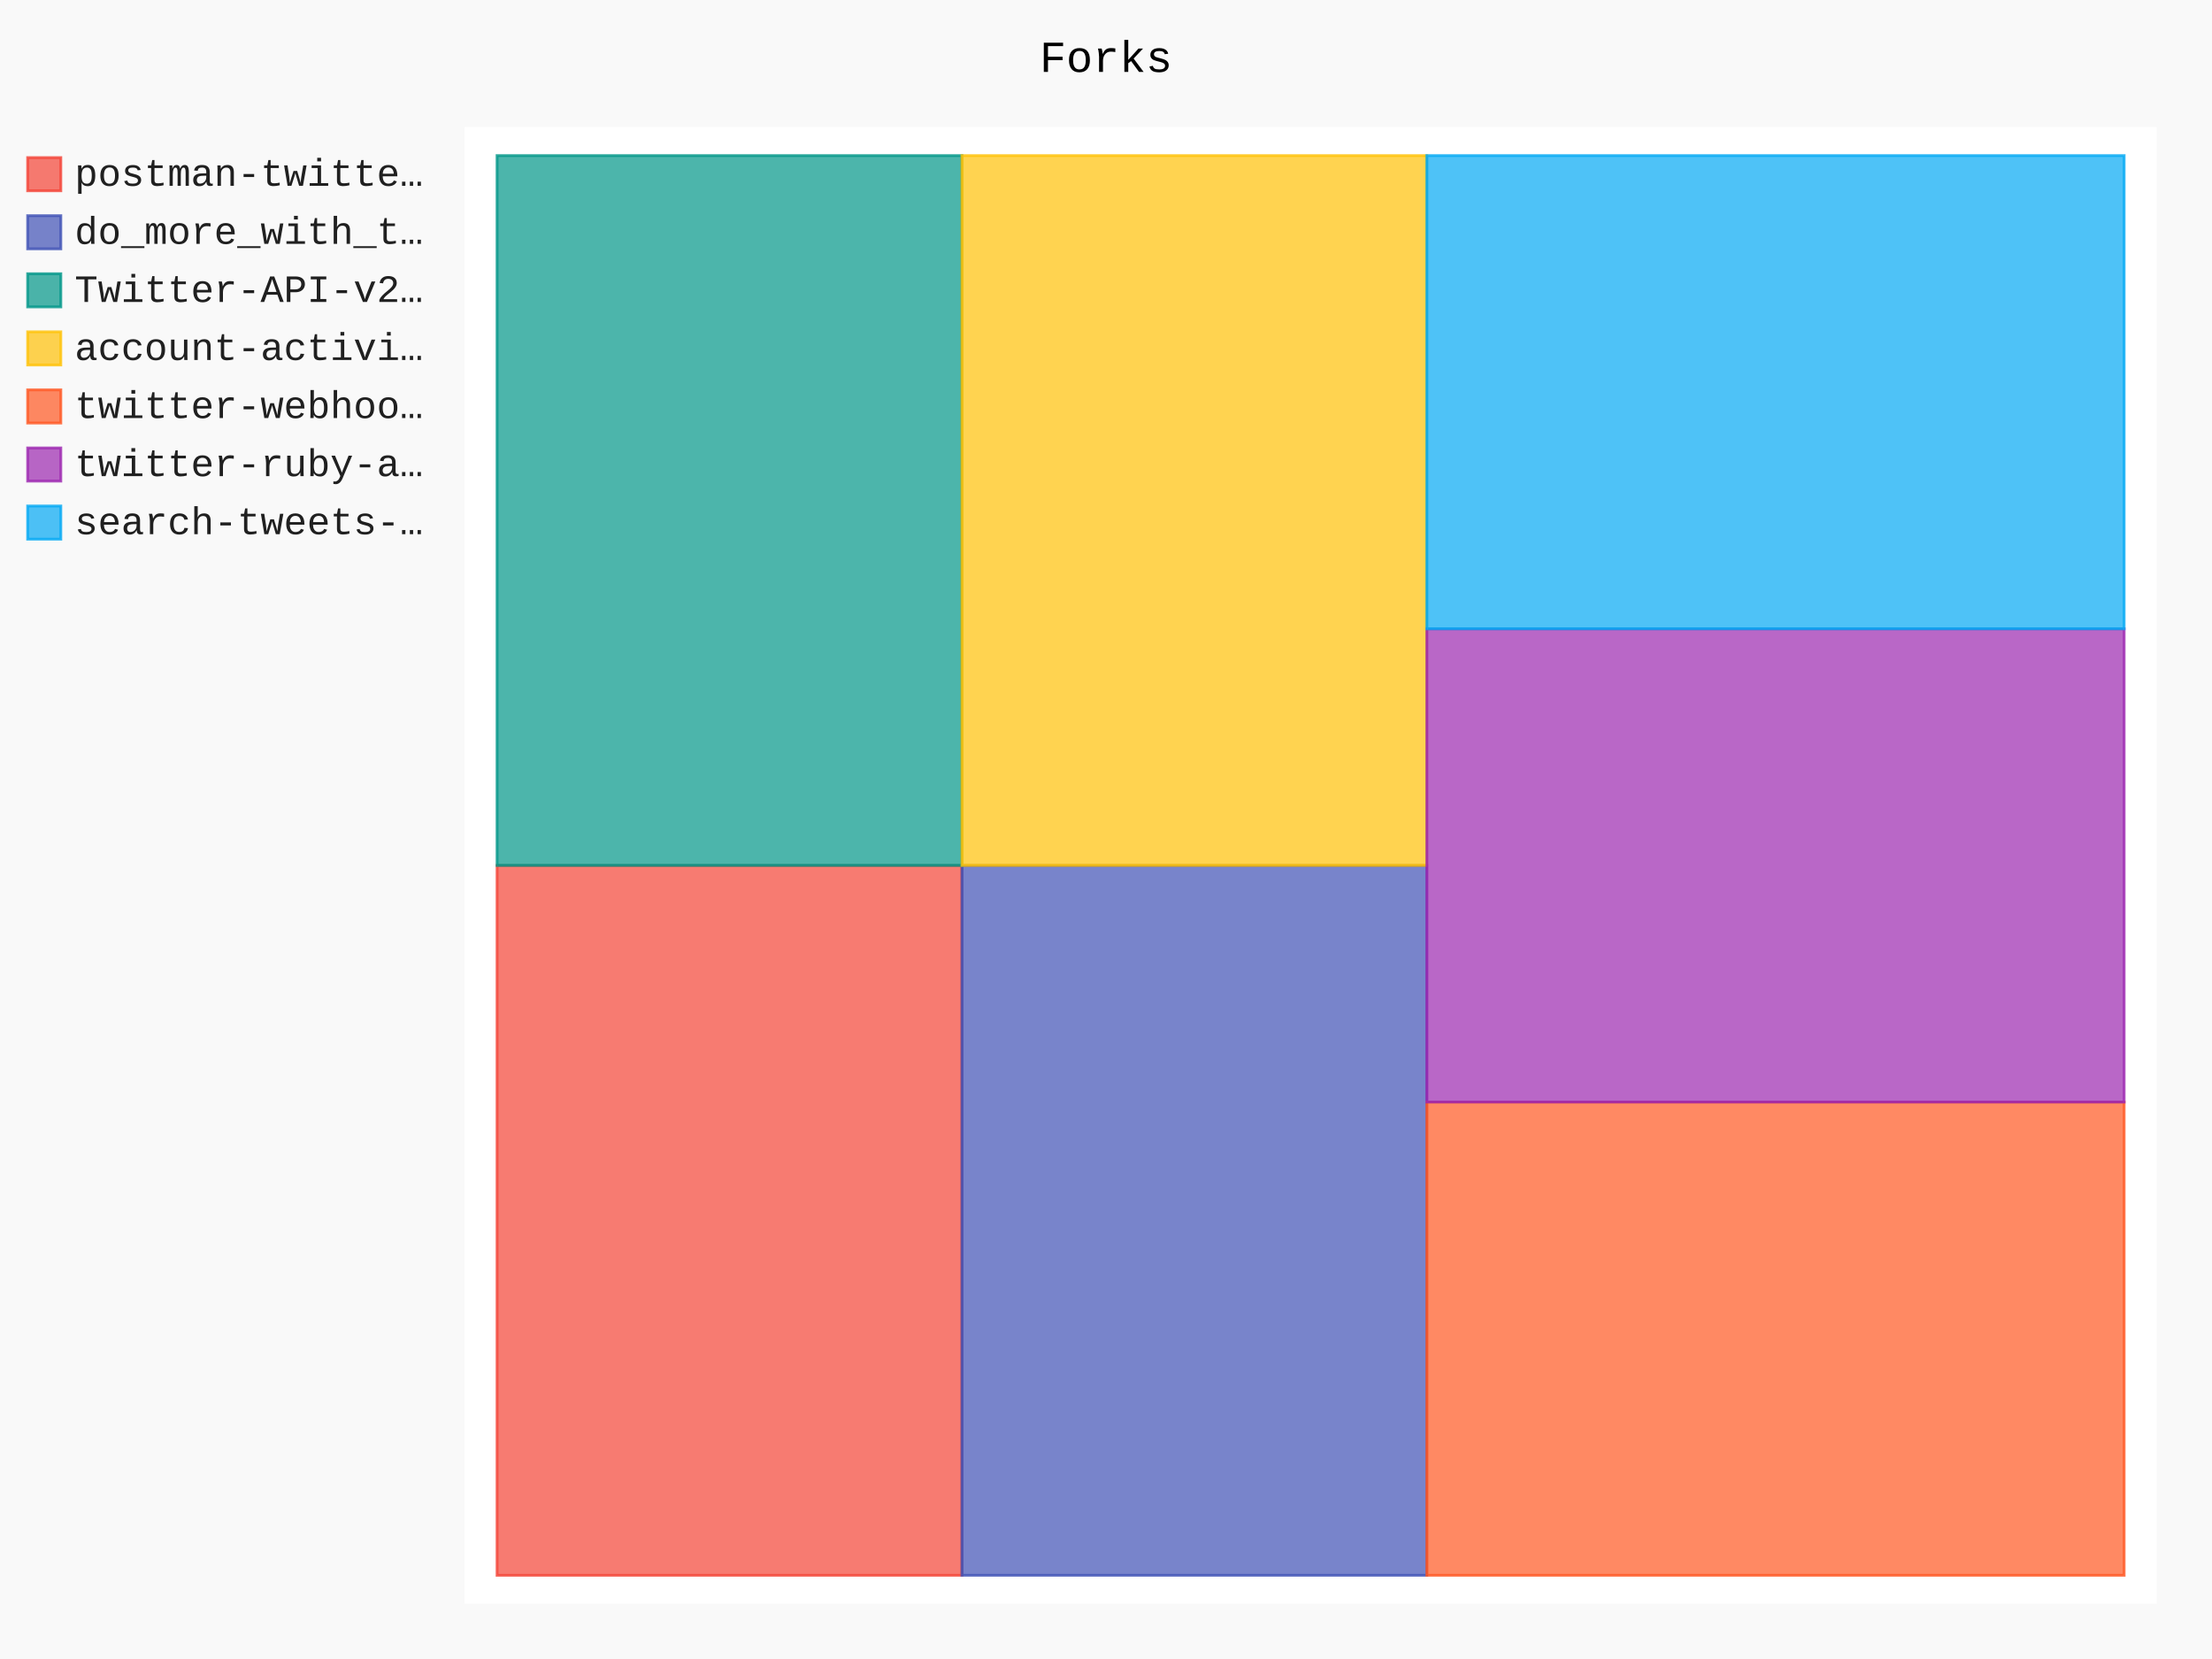
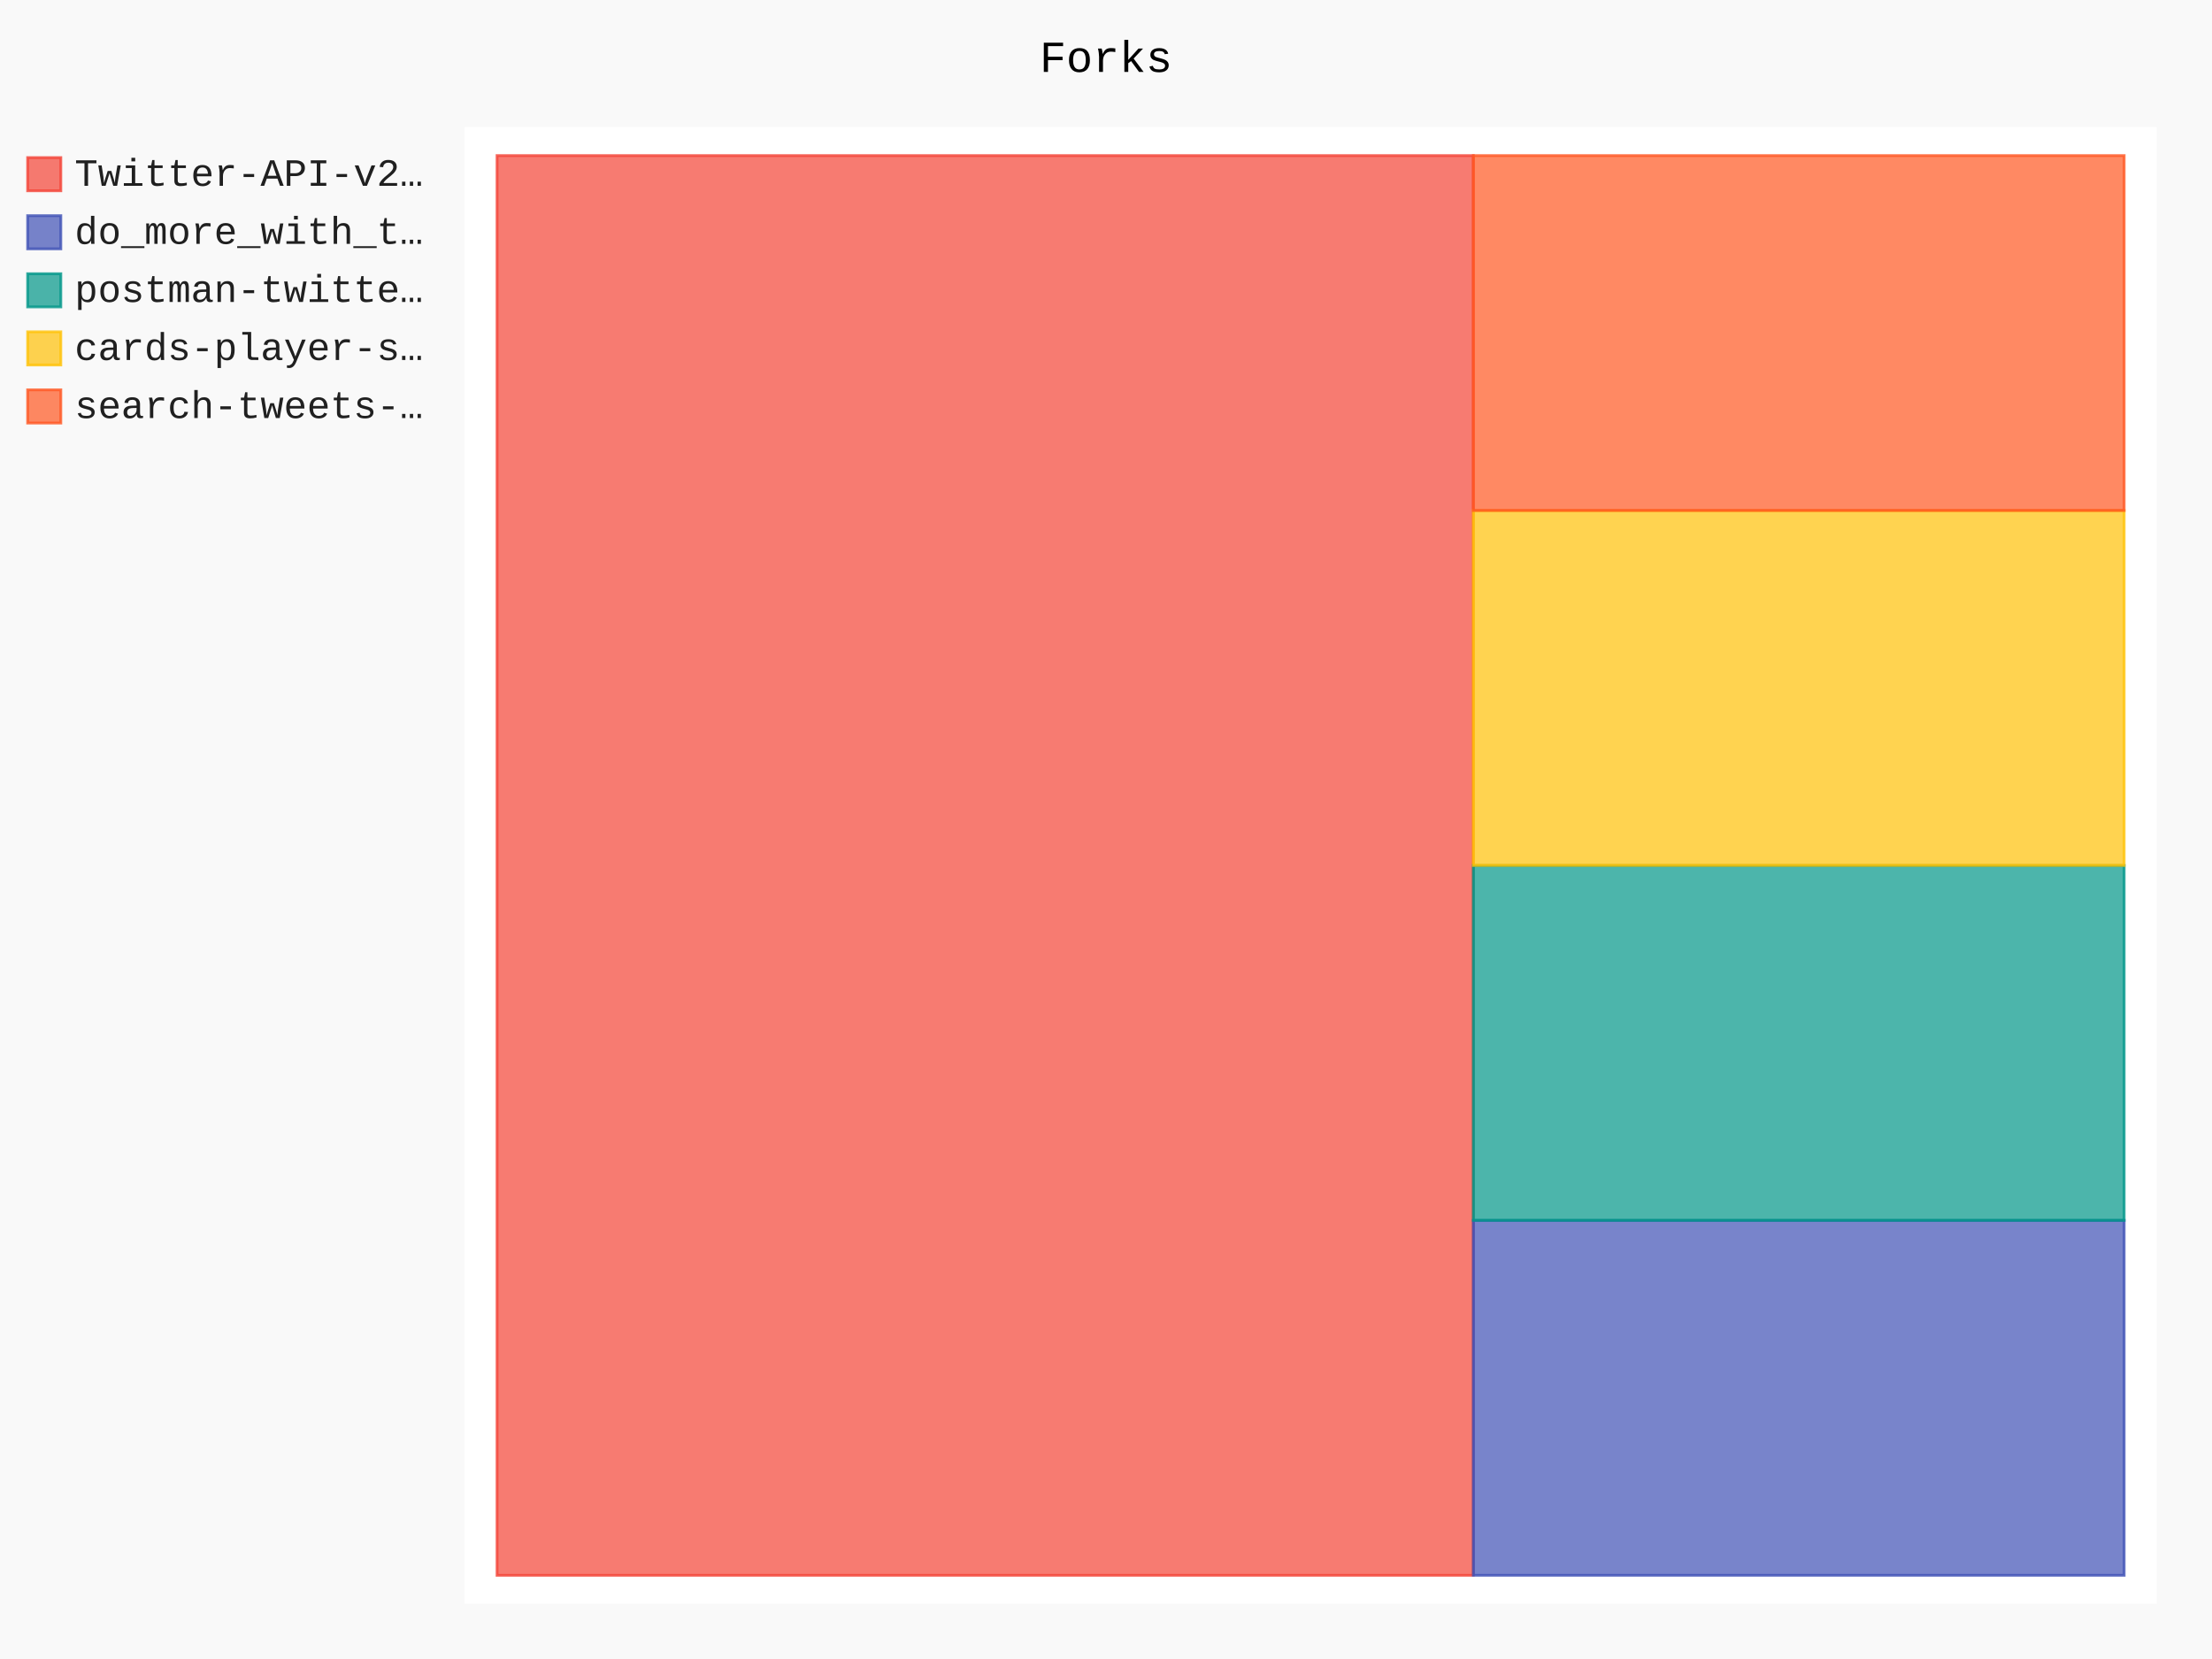
- <svg xmlns="http://www.w3.org/2000/svg" id="chart-e746f3e6-126c-4027-88c8-8db2b0148ea5" class="pygal-chart" viewBox="0 0 800 600">
+ <svg xmlns="http://www.w3.org/2000/svg" id="chart-5cfa1341-0a38-4208-8aa1-0edfe033696a" class="pygal-chart" viewBox="0 0 800 600">
  <defs>
-     <style type="text/css">#chart-e746f3e6-126c-4027-88c8-8db2b0148ea5{-webkit-user-select:none;-webkit-font-smoothing:antialiased;font-family:Consolas,"Liberation Mono",Menlo,Courier,monospace}#chart-e746f3e6-126c-4027-88c8-8db2b0148ea5 .title{font-family:Consolas,"Liberation Mono",Menlo,Courier,monospace;font-size:16px}#chart-e746f3e6-126c-4027-88c8-8db2b0148ea5 .legends .legend text{font-family:Consolas,"Liberation Mono",Menlo,Courier,monospace;font-size:14px}#chart-e746f3e6-126c-4027-88c8-8db2b0148ea5 .axis text{font-family:Consolas,"Liberation Mono",Menlo,Courier,monospace;font-size:10px}#chart-e746f3e6-126c-4027-88c8-8db2b0148ea5 .axis text.major{font-family:Consolas,"Liberation Mono",Menlo,Courier,monospace;font-size:10px}#chart-e746f3e6-126c-4027-88c8-8db2b0148ea5 .text-overlay text.value{font-family:Consolas,"Liberation Mono",Menlo,Courier,monospace;font-size:16px}#chart-e746f3e6-126c-4027-88c8-8db2b0148ea5 .text-overlay text.label{font-family:Consolas,"Liberation Mono",Menlo,Courier,monospace;font-size:10px}#chart-e746f3e6-126c-4027-88c8-8db2b0148ea5 .tooltip{font-family:Consolas,"Liberation Mono",Menlo,Courier,monospace;font-size:14px}#chart-e746f3e6-126c-4027-88c8-8db2b0148ea5 text.no_data{font-family:Consolas,"Liberation Mono",Menlo,Courier,monospace;font-size:64px}
- #chart-e746f3e6-126c-4027-88c8-8db2b0148ea5{background-color:rgba(249,249,249,1)}#chart-e746f3e6-126c-4027-88c8-8db2b0148ea5 path,#chart-e746f3e6-126c-4027-88c8-8db2b0148ea5 line,#chart-e746f3e6-126c-4027-88c8-8db2b0148ea5 rect,#chart-e746f3e6-126c-4027-88c8-8db2b0148ea5 circle{-webkit-transition:150ms;-moz-transition:150ms;transition:150ms}#chart-e746f3e6-126c-4027-88c8-8db2b0148ea5 .graph &gt; .background{fill:rgba(249,249,249,1)}#chart-e746f3e6-126c-4027-88c8-8db2b0148ea5 .plot &gt; .background{fill:rgba(255,255,255,1)}#chart-e746f3e6-126c-4027-88c8-8db2b0148ea5 .graph{fill:rgba(0,0,0,.87)}#chart-e746f3e6-126c-4027-88c8-8db2b0148ea5 text.no_data{fill:rgba(0,0,0,1)}#chart-e746f3e6-126c-4027-88c8-8db2b0148ea5 .title{fill:rgba(0,0,0,1)}#chart-e746f3e6-126c-4027-88c8-8db2b0148ea5 .legends .legend text{fill:rgba(0,0,0,.87)}#chart-e746f3e6-126c-4027-88c8-8db2b0148ea5 .legends .legend:hover text{fill:rgba(0,0,0,1)}#chart-e746f3e6-126c-4027-88c8-8db2b0148ea5 .axis .line{stroke:rgba(0,0,0,1)}#chart-e746f3e6-126c-4027-88c8-8db2b0148ea5 .axis .guide.line{stroke:rgba(0,0,0,.54)}#chart-e746f3e6-126c-4027-88c8-8db2b0148ea5 .axis .major.line{stroke:rgba(0,0,0,.87)}#chart-e746f3e6-126c-4027-88c8-8db2b0148ea5 .axis text.major{fill:rgba(0,0,0,1)}#chart-e746f3e6-126c-4027-88c8-8db2b0148ea5 .axis.y .guides:hover .guide.line,#chart-e746f3e6-126c-4027-88c8-8db2b0148ea5 .line-graph .axis.x .guides:hover .guide.line,#chart-e746f3e6-126c-4027-88c8-8db2b0148ea5 .stackedline-graph .axis.x .guides:hover .guide.line,#chart-e746f3e6-126c-4027-88c8-8db2b0148ea5 .xy-graph .axis.x .guides:hover .guide.line{stroke:rgba(0,0,0,1)}#chart-e746f3e6-126c-4027-88c8-8db2b0148ea5 .axis .guides:hover text{fill:rgba(0,0,0,1)}#chart-e746f3e6-126c-4027-88c8-8db2b0148ea5 .reactive{fill-opacity:.7;stroke-opacity:.8}#chart-e746f3e6-126c-4027-88c8-8db2b0148ea5 .ci{stroke:rgba(0,0,0,.87)}#chart-e746f3e6-126c-4027-88c8-8db2b0148ea5 .reactive.active,#chart-e746f3e6-126c-4027-88c8-8db2b0148ea5 .active .reactive{fill-opacity:.8;stroke-opacity:.9;stroke-width:4}#chart-e746f3e6-126c-4027-88c8-8db2b0148ea5 .ci .reactive.active{stroke-width:1.5}#chart-e746f3e6-126c-4027-88c8-8db2b0148ea5 .series text{fill:rgba(0,0,0,1)}#chart-e746f3e6-126c-4027-88c8-8db2b0148ea5 .tooltip rect{fill:rgba(255,255,255,1);stroke:rgba(0,0,0,1);-webkit-transition:opacity 150ms;-moz-transition:opacity 150ms;transition:opacity 150ms}#chart-e746f3e6-126c-4027-88c8-8db2b0148ea5 .tooltip .label{fill:rgba(0,0,0,.87)}#chart-e746f3e6-126c-4027-88c8-8db2b0148ea5 .tooltip .label{fill:rgba(0,0,0,.87)}#chart-e746f3e6-126c-4027-88c8-8db2b0148ea5 .tooltip .legend{font-size:.8em;fill:rgba(0,0,0,.54)}#chart-e746f3e6-126c-4027-88c8-8db2b0148ea5 .tooltip .x_label{font-size:.6em;fill:rgba(0,0,0,1)}#chart-e746f3e6-126c-4027-88c8-8db2b0148ea5 .tooltip .xlink{font-size:.5em;text-decoration:underline}#chart-e746f3e6-126c-4027-88c8-8db2b0148ea5 .tooltip .value{font-size:1.5em}#chart-e746f3e6-126c-4027-88c8-8db2b0148ea5 .bound{font-size:.5em}#chart-e746f3e6-126c-4027-88c8-8db2b0148ea5 .max-value{font-size:.75em;fill:rgba(0,0,0,.54)}#chart-e746f3e6-126c-4027-88c8-8db2b0148ea5 .map-element{fill:rgba(255,255,255,1);stroke:rgba(0,0,0,.54) !important}#chart-e746f3e6-126c-4027-88c8-8db2b0148ea5 .map-element .reactive{fill-opacity:inherit;stroke-opacity:inherit}#chart-e746f3e6-126c-4027-88c8-8db2b0148ea5 .color-0,#chart-e746f3e6-126c-4027-88c8-8db2b0148ea5 .color-0 a:visited{stroke:#F44336;fill:#F44336}#chart-e746f3e6-126c-4027-88c8-8db2b0148ea5 .color-1,#chart-e746f3e6-126c-4027-88c8-8db2b0148ea5 .color-1 a:visited{stroke:#3F51B5;fill:#3F51B5}#chart-e746f3e6-126c-4027-88c8-8db2b0148ea5 .color-2,#chart-e746f3e6-126c-4027-88c8-8db2b0148ea5 .color-2 a:visited{stroke:#009688;fill:#009688}#chart-e746f3e6-126c-4027-88c8-8db2b0148ea5 .color-3,#chart-e746f3e6-126c-4027-88c8-8db2b0148ea5 .color-3 a:visited{stroke:#FFC107;fill:#FFC107}#chart-e746f3e6-126c-4027-88c8-8db2b0148ea5 .color-4,#chart-e746f3e6-126c-4027-88c8-8db2b0148ea5 .color-4 a:visited{stroke:#FF5722;fill:#FF5722}#chart-e746f3e6-126c-4027-88c8-8db2b0148ea5 .color-5,#chart-e746f3e6-126c-4027-88c8-8db2b0148ea5 .color-5 a:visited{stroke:#9C27B0;fill:#9C27B0}#chart-e746f3e6-126c-4027-88c8-8db2b0148ea5 .color-6,#chart-e746f3e6-126c-4027-88c8-8db2b0148ea5 .color-6 a:visited{stroke:#03A9F4;fill:#03A9F4}#chart-e746f3e6-126c-4027-88c8-8db2b0148ea5 .text-overlay .color-0 text{fill:black}#chart-e746f3e6-126c-4027-88c8-8db2b0148ea5 .text-overlay .color-1 text{fill:black}#chart-e746f3e6-126c-4027-88c8-8db2b0148ea5 .text-overlay .color-2 text{fill:black}#chart-e746f3e6-126c-4027-88c8-8db2b0148ea5 .text-overlay .color-3 text{fill:black}#chart-e746f3e6-126c-4027-88c8-8db2b0148ea5 .text-overlay .color-4 text{fill:black}#chart-e746f3e6-126c-4027-88c8-8db2b0148ea5 .text-overlay .color-5 text{fill:black}#chart-e746f3e6-126c-4027-88c8-8db2b0148ea5 .text-overlay .color-6 text{fill:black}
- #chart-e746f3e6-126c-4027-88c8-8db2b0148ea5 text.no_data{text-anchor:middle}#chart-e746f3e6-126c-4027-88c8-8db2b0148ea5 .guide.line{fill:none}#chart-e746f3e6-126c-4027-88c8-8db2b0148ea5 .centered{text-anchor:middle}#chart-e746f3e6-126c-4027-88c8-8db2b0148ea5 .title{text-anchor:middle}#chart-e746f3e6-126c-4027-88c8-8db2b0148ea5 .legends .legend text{fill-opacity:1}#chart-e746f3e6-126c-4027-88c8-8db2b0148ea5 .axis.x text{text-anchor:middle}#chart-e746f3e6-126c-4027-88c8-8db2b0148ea5 .axis.x:not(.web) text[transform]{text-anchor:start}#chart-e746f3e6-126c-4027-88c8-8db2b0148ea5 .axis.x:not(.web) text[transform].backwards{text-anchor:end}#chart-e746f3e6-126c-4027-88c8-8db2b0148ea5 .axis.y text{text-anchor:end}#chart-e746f3e6-126c-4027-88c8-8db2b0148ea5 .axis.y text[transform].backwards{text-anchor:start}#chart-e746f3e6-126c-4027-88c8-8db2b0148ea5 .axis.y2 text{text-anchor:start}#chart-e746f3e6-126c-4027-88c8-8db2b0148ea5 .axis.y2 text[transform].backwards{text-anchor:end}#chart-e746f3e6-126c-4027-88c8-8db2b0148ea5 .axis .guide.line{stroke-dasharray:4,4}#chart-e746f3e6-126c-4027-88c8-8db2b0148ea5 .axis .major.guide.line{stroke-dasharray:6,6}#chart-e746f3e6-126c-4027-88c8-8db2b0148ea5 .horizontal .axis.y .guide.line,#chart-e746f3e6-126c-4027-88c8-8db2b0148ea5 .horizontal .axis.y2 .guide.line,#chart-e746f3e6-126c-4027-88c8-8db2b0148ea5 .vertical .axis.x .guide.line{opacity:0}#chart-e746f3e6-126c-4027-88c8-8db2b0148ea5 .horizontal .axis.always_show .guide.line,#chart-e746f3e6-126c-4027-88c8-8db2b0148ea5 .vertical .axis.always_show .guide.line{opacity:1 !important}#chart-e746f3e6-126c-4027-88c8-8db2b0148ea5 .axis.y .guides:hover .guide.line,#chart-e746f3e6-126c-4027-88c8-8db2b0148ea5 .axis.y2 .guides:hover .guide.line,#chart-e746f3e6-126c-4027-88c8-8db2b0148ea5 .axis.x .guides:hover .guide.line{opacity:1}#chart-e746f3e6-126c-4027-88c8-8db2b0148ea5 .axis .guides:hover text{opacity:1}#chart-e746f3e6-126c-4027-88c8-8db2b0148ea5 .nofill{fill:none}#chart-e746f3e6-126c-4027-88c8-8db2b0148ea5 .subtle-fill{fill-opacity:.2}#chart-e746f3e6-126c-4027-88c8-8db2b0148ea5 .dot{stroke-width:1px;fill-opacity:1}#chart-e746f3e6-126c-4027-88c8-8db2b0148ea5 .dot.active{stroke-width:5px}#chart-e746f3e6-126c-4027-88c8-8db2b0148ea5 .dot.negative{fill:transparent}#chart-e746f3e6-126c-4027-88c8-8db2b0148ea5 text,#chart-e746f3e6-126c-4027-88c8-8db2b0148ea5 tspan{stroke:none !important}#chart-e746f3e6-126c-4027-88c8-8db2b0148ea5 .series text.active{opacity:1}#chart-e746f3e6-126c-4027-88c8-8db2b0148ea5 .tooltip rect{fill-opacity:.95;stroke-width:.5}#chart-e746f3e6-126c-4027-88c8-8db2b0148ea5 .tooltip text{fill-opacity:1}#chart-e746f3e6-126c-4027-88c8-8db2b0148ea5 .showable{visibility:hidden}#chart-e746f3e6-126c-4027-88c8-8db2b0148ea5 .showable.shown{visibility:visible}#chart-e746f3e6-126c-4027-88c8-8db2b0148ea5 .gauge-background{fill:rgba(229,229,229,1);stroke:none}#chart-e746f3e6-126c-4027-88c8-8db2b0148ea5 .bg-lines{stroke:rgba(249,249,249,1);stroke-width:2px}</style>
+     <style type="text/css">#chart-5cfa1341-0a38-4208-8aa1-0edfe033696a{-webkit-user-select:none;-webkit-font-smoothing:antialiased;font-family:Consolas,"Liberation Mono",Menlo,Courier,monospace}#chart-5cfa1341-0a38-4208-8aa1-0edfe033696a .title{font-family:Consolas,"Liberation Mono",Menlo,Courier,monospace;font-size:16px}#chart-5cfa1341-0a38-4208-8aa1-0edfe033696a .legends .legend text{font-family:Consolas,"Liberation Mono",Menlo,Courier,monospace;font-size:14px}#chart-5cfa1341-0a38-4208-8aa1-0edfe033696a .axis text{font-family:Consolas,"Liberation Mono",Menlo,Courier,monospace;font-size:10px}#chart-5cfa1341-0a38-4208-8aa1-0edfe033696a .axis text.major{font-family:Consolas,"Liberation Mono",Menlo,Courier,monospace;font-size:10px}#chart-5cfa1341-0a38-4208-8aa1-0edfe033696a .text-overlay text.value{font-family:Consolas,"Liberation Mono",Menlo,Courier,monospace;font-size:16px}#chart-5cfa1341-0a38-4208-8aa1-0edfe033696a .text-overlay text.label{font-family:Consolas,"Liberation Mono",Menlo,Courier,monospace;font-size:10px}#chart-5cfa1341-0a38-4208-8aa1-0edfe033696a .tooltip{font-family:Consolas,"Liberation Mono",Menlo,Courier,monospace;font-size:14px}#chart-5cfa1341-0a38-4208-8aa1-0edfe033696a text.no_data{font-family:Consolas,"Liberation Mono",Menlo,Courier,monospace;font-size:64px}
+ #chart-5cfa1341-0a38-4208-8aa1-0edfe033696a{background-color:rgba(249,249,249,1)}#chart-5cfa1341-0a38-4208-8aa1-0edfe033696a path,#chart-5cfa1341-0a38-4208-8aa1-0edfe033696a line,#chart-5cfa1341-0a38-4208-8aa1-0edfe033696a rect,#chart-5cfa1341-0a38-4208-8aa1-0edfe033696a circle{-webkit-transition:150ms;-moz-transition:150ms;transition:150ms}#chart-5cfa1341-0a38-4208-8aa1-0edfe033696a .graph &gt; .background{fill:rgba(249,249,249,1)}#chart-5cfa1341-0a38-4208-8aa1-0edfe033696a .plot &gt; .background{fill:rgba(255,255,255,1)}#chart-5cfa1341-0a38-4208-8aa1-0edfe033696a .graph{fill:rgba(0,0,0,.87)}#chart-5cfa1341-0a38-4208-8aa1-0edfe033696a text.no_data{fill:rgba(0,0,0,1)}#chart-5cfa1341-0a38-4208-8aa1-0edfe033696a .title{fill:rgba(0,0,0,1)}#chart-5cfa1341-0a38-4208-8aa1-0edfe033696a .legends .legend text{fill:rgba(0,0,0,.87)}#chart-5cfa1341-0a38-4208-8aa1-0edfe033696a .legends .legend:hover text{fill:rgba(0,0,0,1)}#chart-5cfa1341-0a38-4208-8aa1-0edfe033696a .axis .line{stroke:rgba(0,0,0,1)}#chart-5cfa1341-0a38-4208-8aa1-0edfe033696a .axis .guide.line{stroke:rgba(0,0,0,.54)}#chart-5cfa1341-0a38-4208-8aa1-0edfe033696a .axis .major.line{stroke:rgba(0,0,0,.87)}#chart-5cfa1341-0a38-4208-8aa1-0edfe033696a .axis text.major{fill:rgba(0,0,0,1)}#chart-5cfa1341-0a38-4208-8aa1-0edfe033696a .axis.y .guides:hover .guide.line,#chart-5cfa1341-0a38-4208-8aa1-0edfe033696a .line-graph .axis.x .guides:hover .guide.line,#chart-5cfa1341-0a38-4208-8aa1-0edfe033696a .stackedline-graph .axis.x .guides:hover .guide.line,#chart-5cfa1341-0a38-4208-8aa1-0edfe033696a .xy-graph .axis.x .guides:hover .guide.line{stroke:rgba(0,0,0,1)}#chart-5cfa1341-0a38-4208-8aa1-0edfe033696a .axis .guides:hover text{fill:rgba(0,0,0,1)}#chart-5cfa1341-0a38-4208-8aa1-0edfe033696a .reactive{fill-opacity:.7;stroke-opacity:.8}#chart-5cfa1341-0a38-4208-8aa1-0edfe033696a .ci{stroke:rgba(0,0,0,.87)}#chart-5cfa1341-0a38-4208-8aa1-0edfe033696a .reactive.active,#chart-5cfa1341-0a38-4208-8aa1-0edfe033696a .active .reactive{fill-opacity:.8;stroke-opacity:.9;stroke-width:4}#chart-5cfa1341-0a38-4208-8aa1-0edfe033696a .ci .reactive.active{stroke-width:1.5}#chart-5cfa1341-0a38-4208-8aa1-0edfe033696a .series text{fill:rgba(0,0,0,1)}#chart-5cfa1341-0a38-4208-8aa1-0edfe033696a .tooltip rect{fill:rgba(255,255,255,1);stroke:rgba(0,0,0,1);-webkit-transition:opacity 150ms;-moz-transition:opacity 150ms;transition:opacity 150ms}#chart-5cfa1341-0a38-4208-8aa1-0edfe033696a .tooltip .label{fill:rgba(0,0,0,.87)}#chart-5cfa1341-0a38-4208-8aa1-0edfe033696a .tooltip .label{fill:rgba(0,0,0,.87)}#chart-5cfa1341-0a38-4208-8aa1-0edfe033696a .tooltip .legend{font-size:.8em;fill:rgba(0,0,0,.54)}#chart-5cfa1341-0a38-4208-8aa1-0edfe033696a .tooltip .x_label{font-size:.6em;fill:rgba(0,0,0,1)}#chart-5cfa1341-0a38-4208-8aa1-0edfe033696a .tooltip .xlink{font-size:.5em;text-decoration:underline}#chart-5cfa1341-0a38-4208-8aa1-0edfe033696a .tooltip .value{font-size:1.5em}#chart-5cfa1341-0a38-4208-8aa1-0edfe033696a .bound{font-size:.5em}#chart-5cfa1341-0a38-4208-8aa1-0edfe033696a .max-value{font-size:.75em;fill:rgba(0,0,0,.54)}#chart-5cfa1341-0a38-4208-8aa1-0edfe033696a .map-element{fill:rgba(255,255,255,1);stroke:rgba(0,0,0,.54) !important}#chart-5cfa1341-0a38-4208-8aa1-0edfe033696a .map-element .reactive{fill-opacity:inherit;stroke-opacity:inherit}#chart-5cfa1341-0a38-4208-8aa1-0edfe033696a .color-0,#chart-5cfa1341-0a38-4208-8aa1-0edfe033696a .color-0 a:visited{stroke:#F44336;fill:#F44336}#chart-5cfa1341-0a38-4208-8aa1-0edfe033696a .color-1,#chart-5cfa1341-0a38-4208-8aa1-0edfe033696a .color-1 a:visited{stroke:#3F51B5;fill:#3F51B5}#chart-5cfa1341-0a38-4208-8aa1-0edfe033696a .color-2,#chart-5cfa1341-0a38-4208-8aa1-0edfe033696a .color-2 a:visited{stroke:#009688;fill:#009688}#chart-5cfa1341-0a38-4208-8aa1-0edfe033696a .color-3,#chart-5cfa1341-0a38-4208-8aa1-0edfe033696a .color-3 a:visited{stroke:#FFC107;fill:#FFC107}#chart-5cfa1341-0a38-4208-8aa1-0edfe033696a .color-4,#chart-5cfa1341-0a38-4208-8aa1-0edfe033696a .color-4 a:visited{stroke:#FF5722;fill:#FF5722}#chart-5cfa1341-0a38-4208-8aa1-0edfe033696a .text-overlay .color-0 text{fill:black}#chart-5cfa1341-0a38-4208-8aa1-0edfe033696a .text-overlay .color-1 text{fill:black}#chart-5cfa1341-0a38-4208-8aa1-0edfe033696a .text-overlay .color-2 text{fill:black}#chart-5cfa1341-0a38-4208-8aa1-0edfe033696a .text-overlay .color-3 text{fill:black}#chart-5cfa1341-0a38-4208-8aa1-0edfe033696a .text-overlay .color-4 text{fill:black}
+ #chart-5cfa1341-0a38-4208-8aa1-0edfe033696a text.no_data{text-anchor:middle}#chart-5cfa1341-0a38-4208-8aa1-0edfe033696a .guide.line{fill:none}#chart-5cfa1341-0a38-4208-8aa1-0edfe033696a .centered{text-anchor:middle}#chart-5cfa1341-0a38-4208-8aa1-0edfe033696a .title{text-anchor:middle}#chart-5cfa1341-0a38-4208-8aa1-0edfe033696a .legends .legend text{fill-opacity:1}#chart-5cfa1341-0a38-4208-8aa1-0edfe033696a .axis.x text{text-anchor:middle}#chart-5cfa1341-0a38-4208-8aa1-0edfe033696a .axis.x:not(.web) text[transform]{text-anchor:start}#chart-5cfa1341-0a38-4208-8aa1-0edfe033696a .axis.x:not(.web) text[transform].backwards{text-anchor:end}#chart-5cfa1341-0a38-4208-8aa1-0edfe033696a .axis.y text{text-anchor:end}#chart-5cfa1341-0a38-4208-8aa1-0edfe033696a .axis.y text[transform].backwards{text-anchor:start}#chart-5cfa1341-0a38-4208-8aa1-0edfe033696a .axis.y2 text{text-anchor:start}#chart-5cfa1341-0a38-4208-8aa1-0edfe033696a .axis.y2 text[transform].backwards{text-anchor:end}#chart-5cfa1341-0a38-4208-8aa1-0edfe033696a .axis .guide.line{stroke-dasharray:4,4}#chart-5cfa1341-0a38-4208-8aa1-0edfe033696a .axis .major.guide.line{stroke-dasharray:6,6}#chart-5cfa1341-0a38-4208-8aa1-0edfe033696a .horizontal .axis.y .guide.line,#chart-5cfa1341-0a38-4208-8aa1-0edfe033696a .horizontal .axis.y2 .guide.line,#chart-5cfa1341-0a38-4208-8aa1-0edfe033696a .vertical .axis.x .guide.line{opacity:0}#chart-5cfa1341-0a38-4208-8aa1-0edfe033696a .horizontal .axis.always_show .guide.line,#chart-5cfa1341-0a38-4208-8aa1-0edfe033696a .vertical .axis.always_show .guide.line{opacity:1 !important}#chart-5cfa1341-0a38-4208-8aa1-0edfe033696a .axis.y .guides:hover .guide.line,#chart-5cfa1341-0a38-4208-8aa1-0edfe033696a .axis.y2 .guides:hover .guide.line,#chart-5cfa1341-0a38-4208-8aa1-0edfe033696a .axis.x .guides:hover .guide.line{opacity:1}#chart-5cfa1341-0a38-4208-8aa1-0edfe033696a .axis .guides:hover text{opacity:1}#chart-5cfa1341-0a38-4208-8aa1-0edfe033696a .nofill{fill:none}#chart-5cfa1341-0a38-4208-8aa1-0edfe033696a .subtle-fill{fill-opacity:.2}#chart-5cfa1341-0a38-4208-8aa1-0edfe033696a .dot{stroke-width:1px;fill-opacity:1}#chart-5cfa1341-0a38-4208-8aa1-0edfe033696a .dot.active{stroke-width:5px}#chart-5cfa1341-0a38-4208-8aa1-0edfe033696a .dot.negative{fill:transparent}#chart-5cfa1341-0a38-4208-8aa1-0edfe033696a text,#chart-5cfa1341-0a38-4208-8aa1-0edfe033696a tspan{stroke:none !important}#chart-5cfa1341-0a38-4208-8aa1-0edfe033696a .series text.active{opacity:1}#chart-5cfa1341-0a38-4208-8aa1-0edfe033696a .tooltip rect{fill-opacity:.95;stroke-width:.5}#chart-5cfa1341-0a38-4208-8aa1-0edfe033696a .tooltip text{fill-opacity:1}#chart-5cfa1341-0a38-4208-8aa1-0edfe033696a .showable{visibility:hidden}#chart-5cfa1341-0a38-4208-8aa1-0edfe033696a .showable.shown{visibility:visible}#chart-5cfa1341-0a38-4208-8aa1-0edfe033696a .gauge-background{fill:rgba(229,229,229,1);stroke:none}#chart-5cfa1341-0a38-4208-8aa1-0edfe033696a .bg-lines{stroke:rgba(249,249,249,1);stroke-width:2px}</style>
  </defs>
  <g class="graph treemap-graph vertical">
    <rect x="0" y="0" width="800" height="600" class="background" />
    <g transform="translate(168, 46)" class="plot">
      <rect x="0" y="0" width="612.0" height="534" class="background" />
      <g class="series serie-0 color-0">
        <g class="rects">
          <g class="rect">
-             <rect x="11.769" y="267.0" width="168.132" height="256.731" class="rect reactive tooltip-trigger" />
+             <rect x="11.769" y="10.269" width="353.077" height="513.462" class="rect reactive tooltip-trigger" />
          </g>
        </g>
      </g>
      <g class="series serie-1 color-1">
        <g class="rects">
          <g class="rect">
-             <rect x="179.901" y="267.0" width="168.132" height="256.731" class="rect reactive tooltip-trigger" />
+             <rect x="364.846" y="395.365" width="235.385" height="128.365" class="rect reactive tooltip-trigger" />
          </g>
        </g>
      </g>
      <g class="series serie-2 color-2">
        <g class="rects">
          <g class="rect">
-             <rect x="11.769" y="10.269" width="168.132" height="256.731" class="rect reactive tooltip-trigger" />
+             <rect x="364.846" y="267" width="235.385" height="128.365" class="rect reactive tooltip-trigger" />
          </g>
        </g>
      </g>
      <g class="series serie-3 color-3">
        <g class="rects">
          <g class="rect">
-             <rect x="179.901" y="10.269" width="168.132" height="256.731" class="rect reactive tooltip-trigger" />
+             <rect x="364.846" y="138.635" width="235.385" height="128.365" class="rect reactive tooltip-trigger" />
          </g>
        </g>
      </g>
      <g class="series serie-4 color-4">
        <g class="rects">
          <g class="rect">
-             <rect x="348.033" y="352.577" width="252.198" height="171.154" class="rect reactive tooltip-trigger" />
-           </g>
-         </g>
-       </g>
-       <g class="series serie-5 color-5">
-         <g class="rects">
-           <g class="rect">
-             <rect x="348.033" y="181.423" width="252.198" height="171.154" class="rect reactive tooltip-trigger" />
-           </g>
-         </g>
-       </g>
-       <g class="series serie-6 color-6">
-         <g class="rects">
-           <g class="rect">
-             <rect x="348.033" y="10.269" width="252.198" height="171.154" class="rect reactive tooltip-trigger" />
+             <rect x="364.846" y="10.269" width="235.385" height="128.365" class="rect reactive tooltip-trigger" />
          </g>
        </g>
      </g>
    </g>
    <g class="titles">
      <text x="400.0" y="26" class="title plot_title">Forks</text>
    </g>
    <g transform="translate(168, 46)" class="plot overlay">
      <g class="series serie-0 color-0" />
      <g class="series serie-1 color-1" />
      <g class="series serie-2 color-2" />
      <g class="series serie-3 color-3" />
      <g class="series serie-4 color-4" />
-       <g class="series serie-5 color-5" />
-       <g class="series serie-6 color-6" />
    </g>
    <g transform="translate(168, 46)" class="plot text-overlay">
      <g class="series serie-0 color-0" />
      <g class="series serie-1 color-1" />
      <g class="series serie-2 color-2" />
      <g class="series serie-3 color-3" />
      <g class="series serie-4 color-4" />
-       <g class="series serie-5 color-5" />
-       <g class="series serie-6 color-6" />
    </g>
    <g transform="translate(168, 46)" class="plot tooltip-overlay">
      <g transform="translate(0 0)" style="opacity: 0" class="tooltip">
        <rect rx="0" ry="0" width="0" height="0" class="tooltip-box" />
        <g class="text" />
      </g>
    </g>
    <g transform="translate(10, 56)" class="legends">
      <g id="activate-serie-0" class="legend reactive activate-serie">
        <rect x="0.0" y="1.0" width="12" height="12" class="color-0 reactive" />
-         <text x="17.0" y="11.2">postman-twitte…</text>
+         <text x="17.0" y="11.2">Twitter-API-v2…</text>
      </g>
      <g id="activate-serie-1" class="legend reactive activate-serie">
        <rect x="0.0" y="22.0" width="12" height="12" class="color-1 reactive" />
        <text x="17.0" y="32.2">do_more_with_t…</text>
      </g>
      <g id="activate-serie-2" class="legend reactive activate-serie">
        <rect x="0.0" y="43.0" width="12" height="12" class="color-2 reactive" />
-         <text x="17.0" y="53.2">Twitter-API-v2…</text>
+         <text x="17.0" y="53.2">postman-twitte…</text>
      </g>
      <g id="activate-serie-3" class="legend reactive activate-serie">
        <rect x="0.0" y="64.0" width="12" height="12" class="color-3 reactive" />
-         <text x="17.0" y="74.2">account-activi…</text>
+         <text x="17.0" y="74.2">cards-player-s…</text>
      </g>
      <g id="activate-serie-4" class="legend reactive activate-serie">
        <rect x="0.0" y="85.0" width="12" height="12" class="color-4 reactive" />
-         <text x="17.0" y="95.2">twitter-webhoo…</text>
-       </g>
-       <g id="activate-serie-5" class="legend reactive activate-serie">
-         <rect x="0.0" y="106.0" width="12" height="12" class="color-5 reactive" />
-         <text x="17.0" y="116.2">twitter-ruby-a…</text>
-       </g>
-       <g id="activate-serie-6" class="legend reactive activate-serie">
-         <rect x="0.0" y="127.0" width="12" height="12" class="color-6 reactive" />
-         <text x="17.0" y="137.2">search-tweets-…</text>
+         <text x="17.0" y="95.2">search-tweets-…</text>
      </g>
    </g>
    <g transform="translate(790, 56)" class="legends" />
  </g>
</svg>
